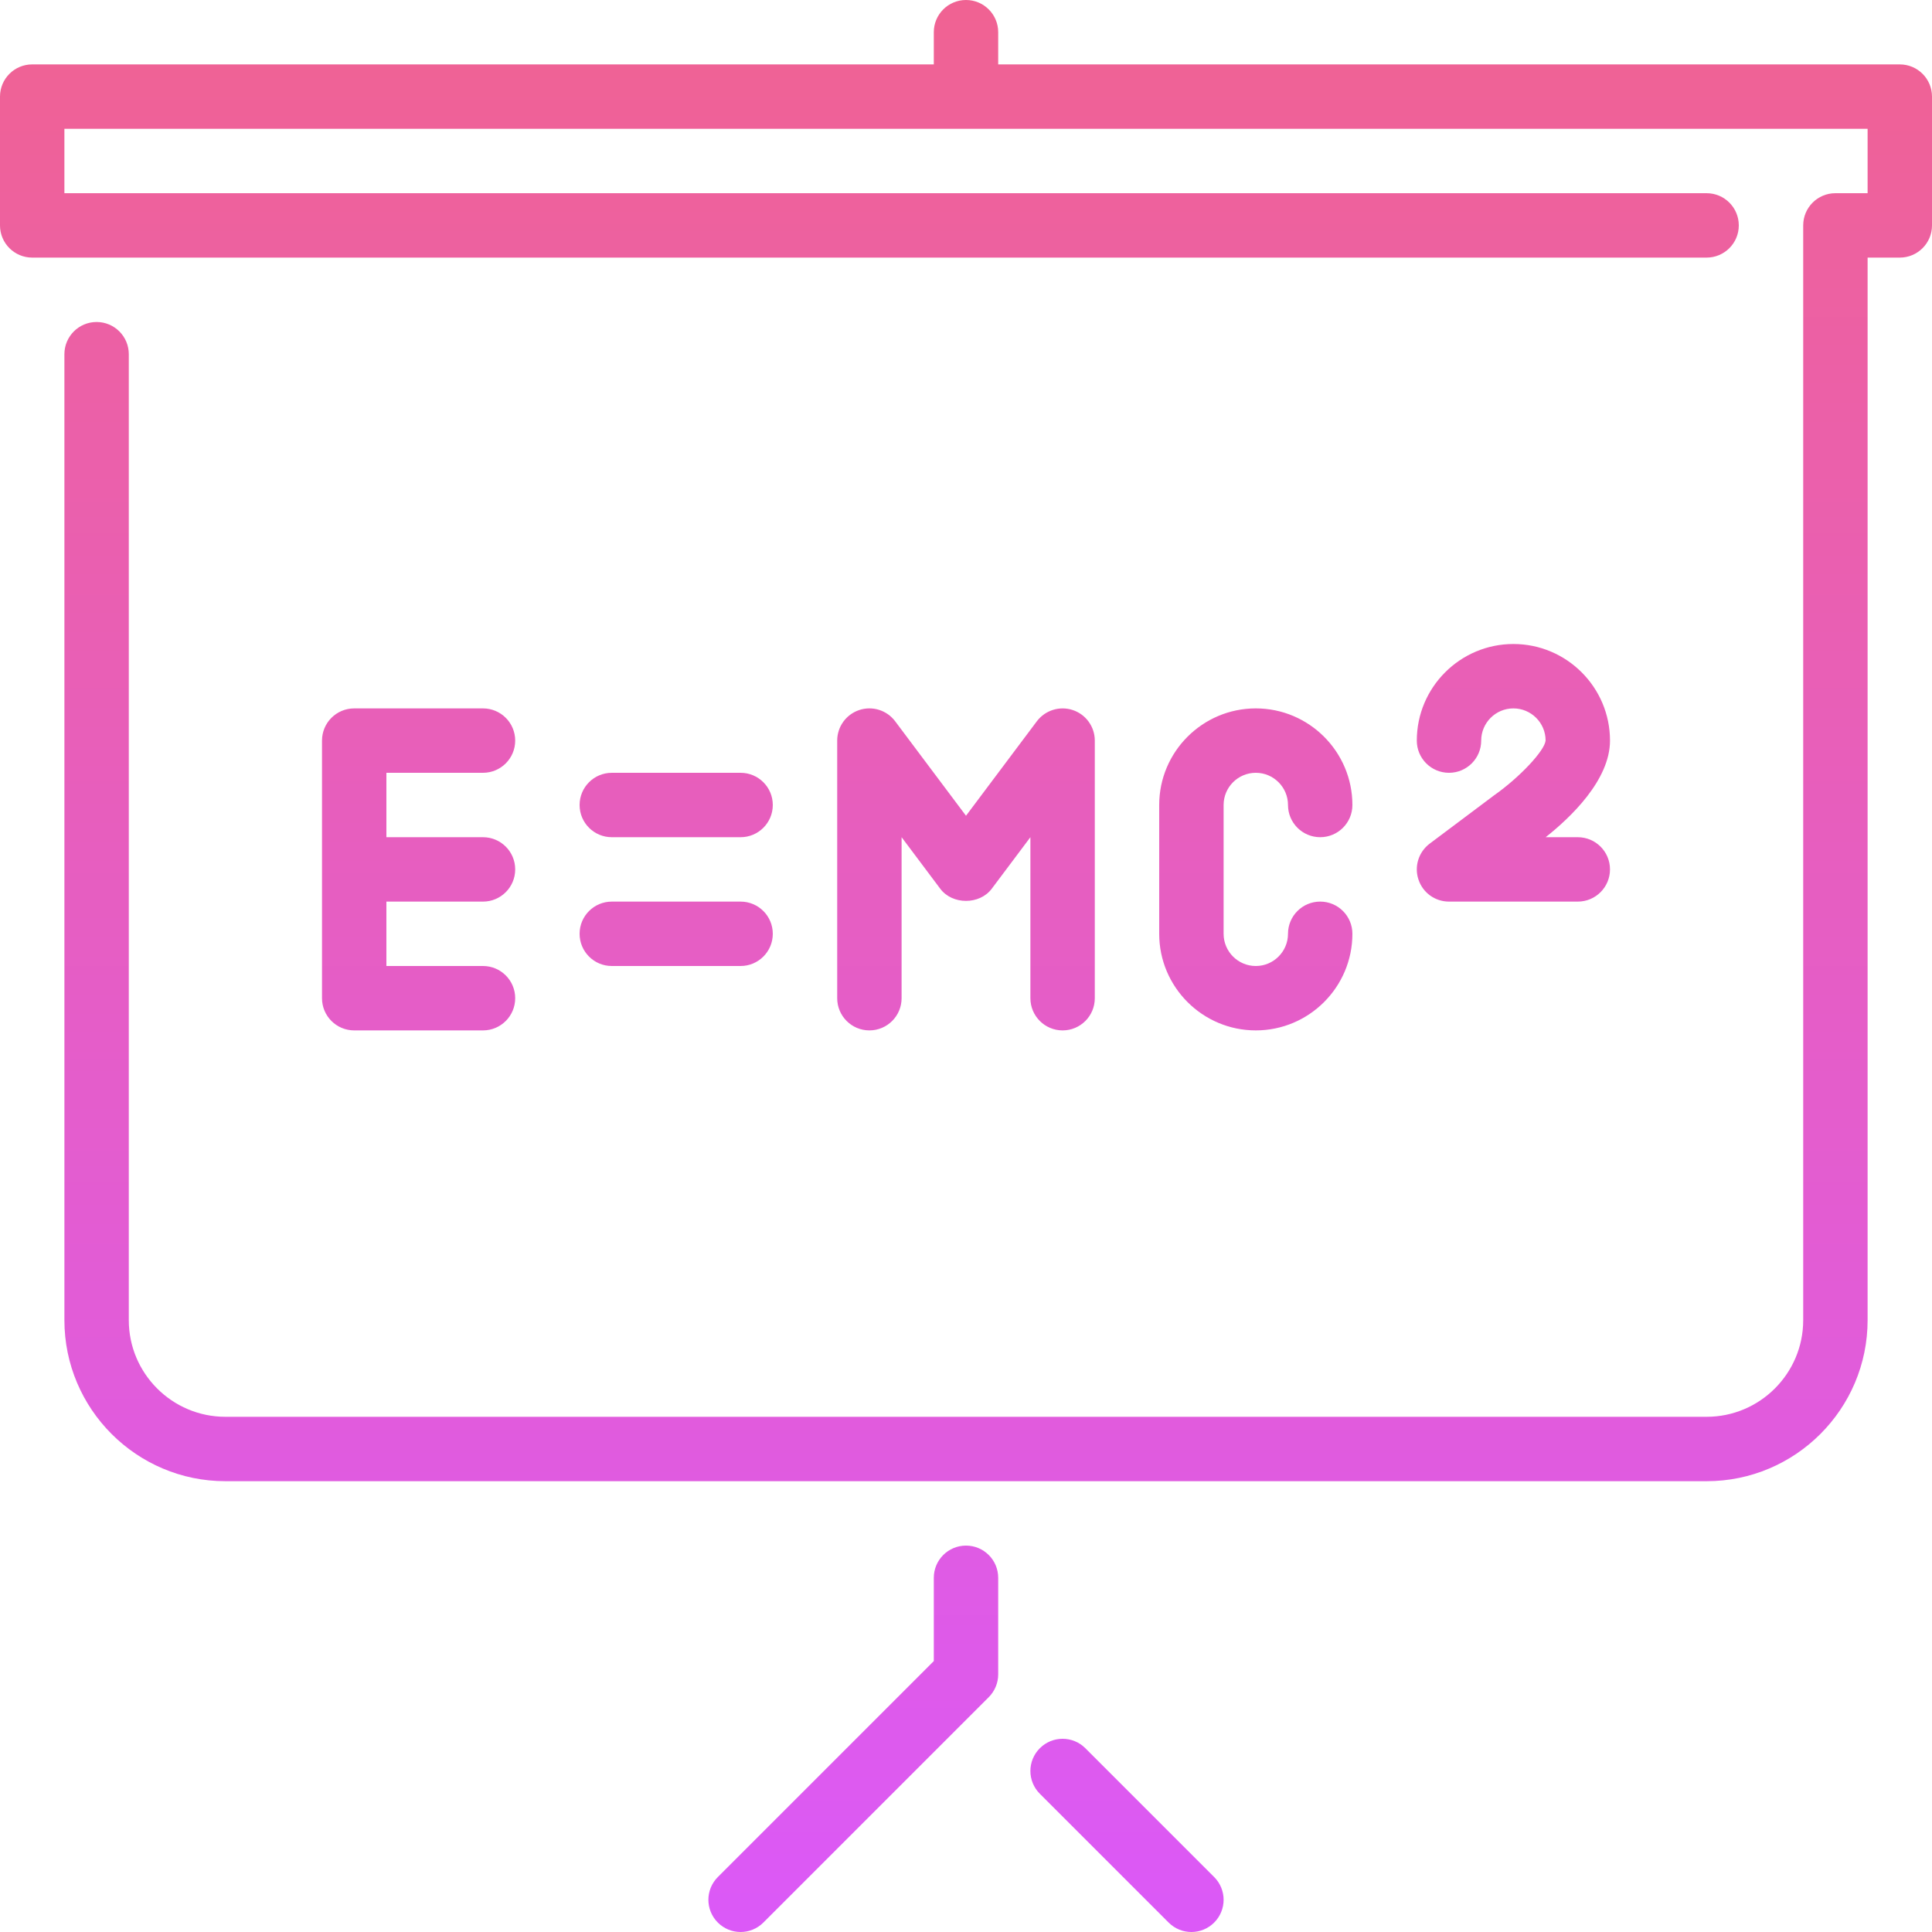
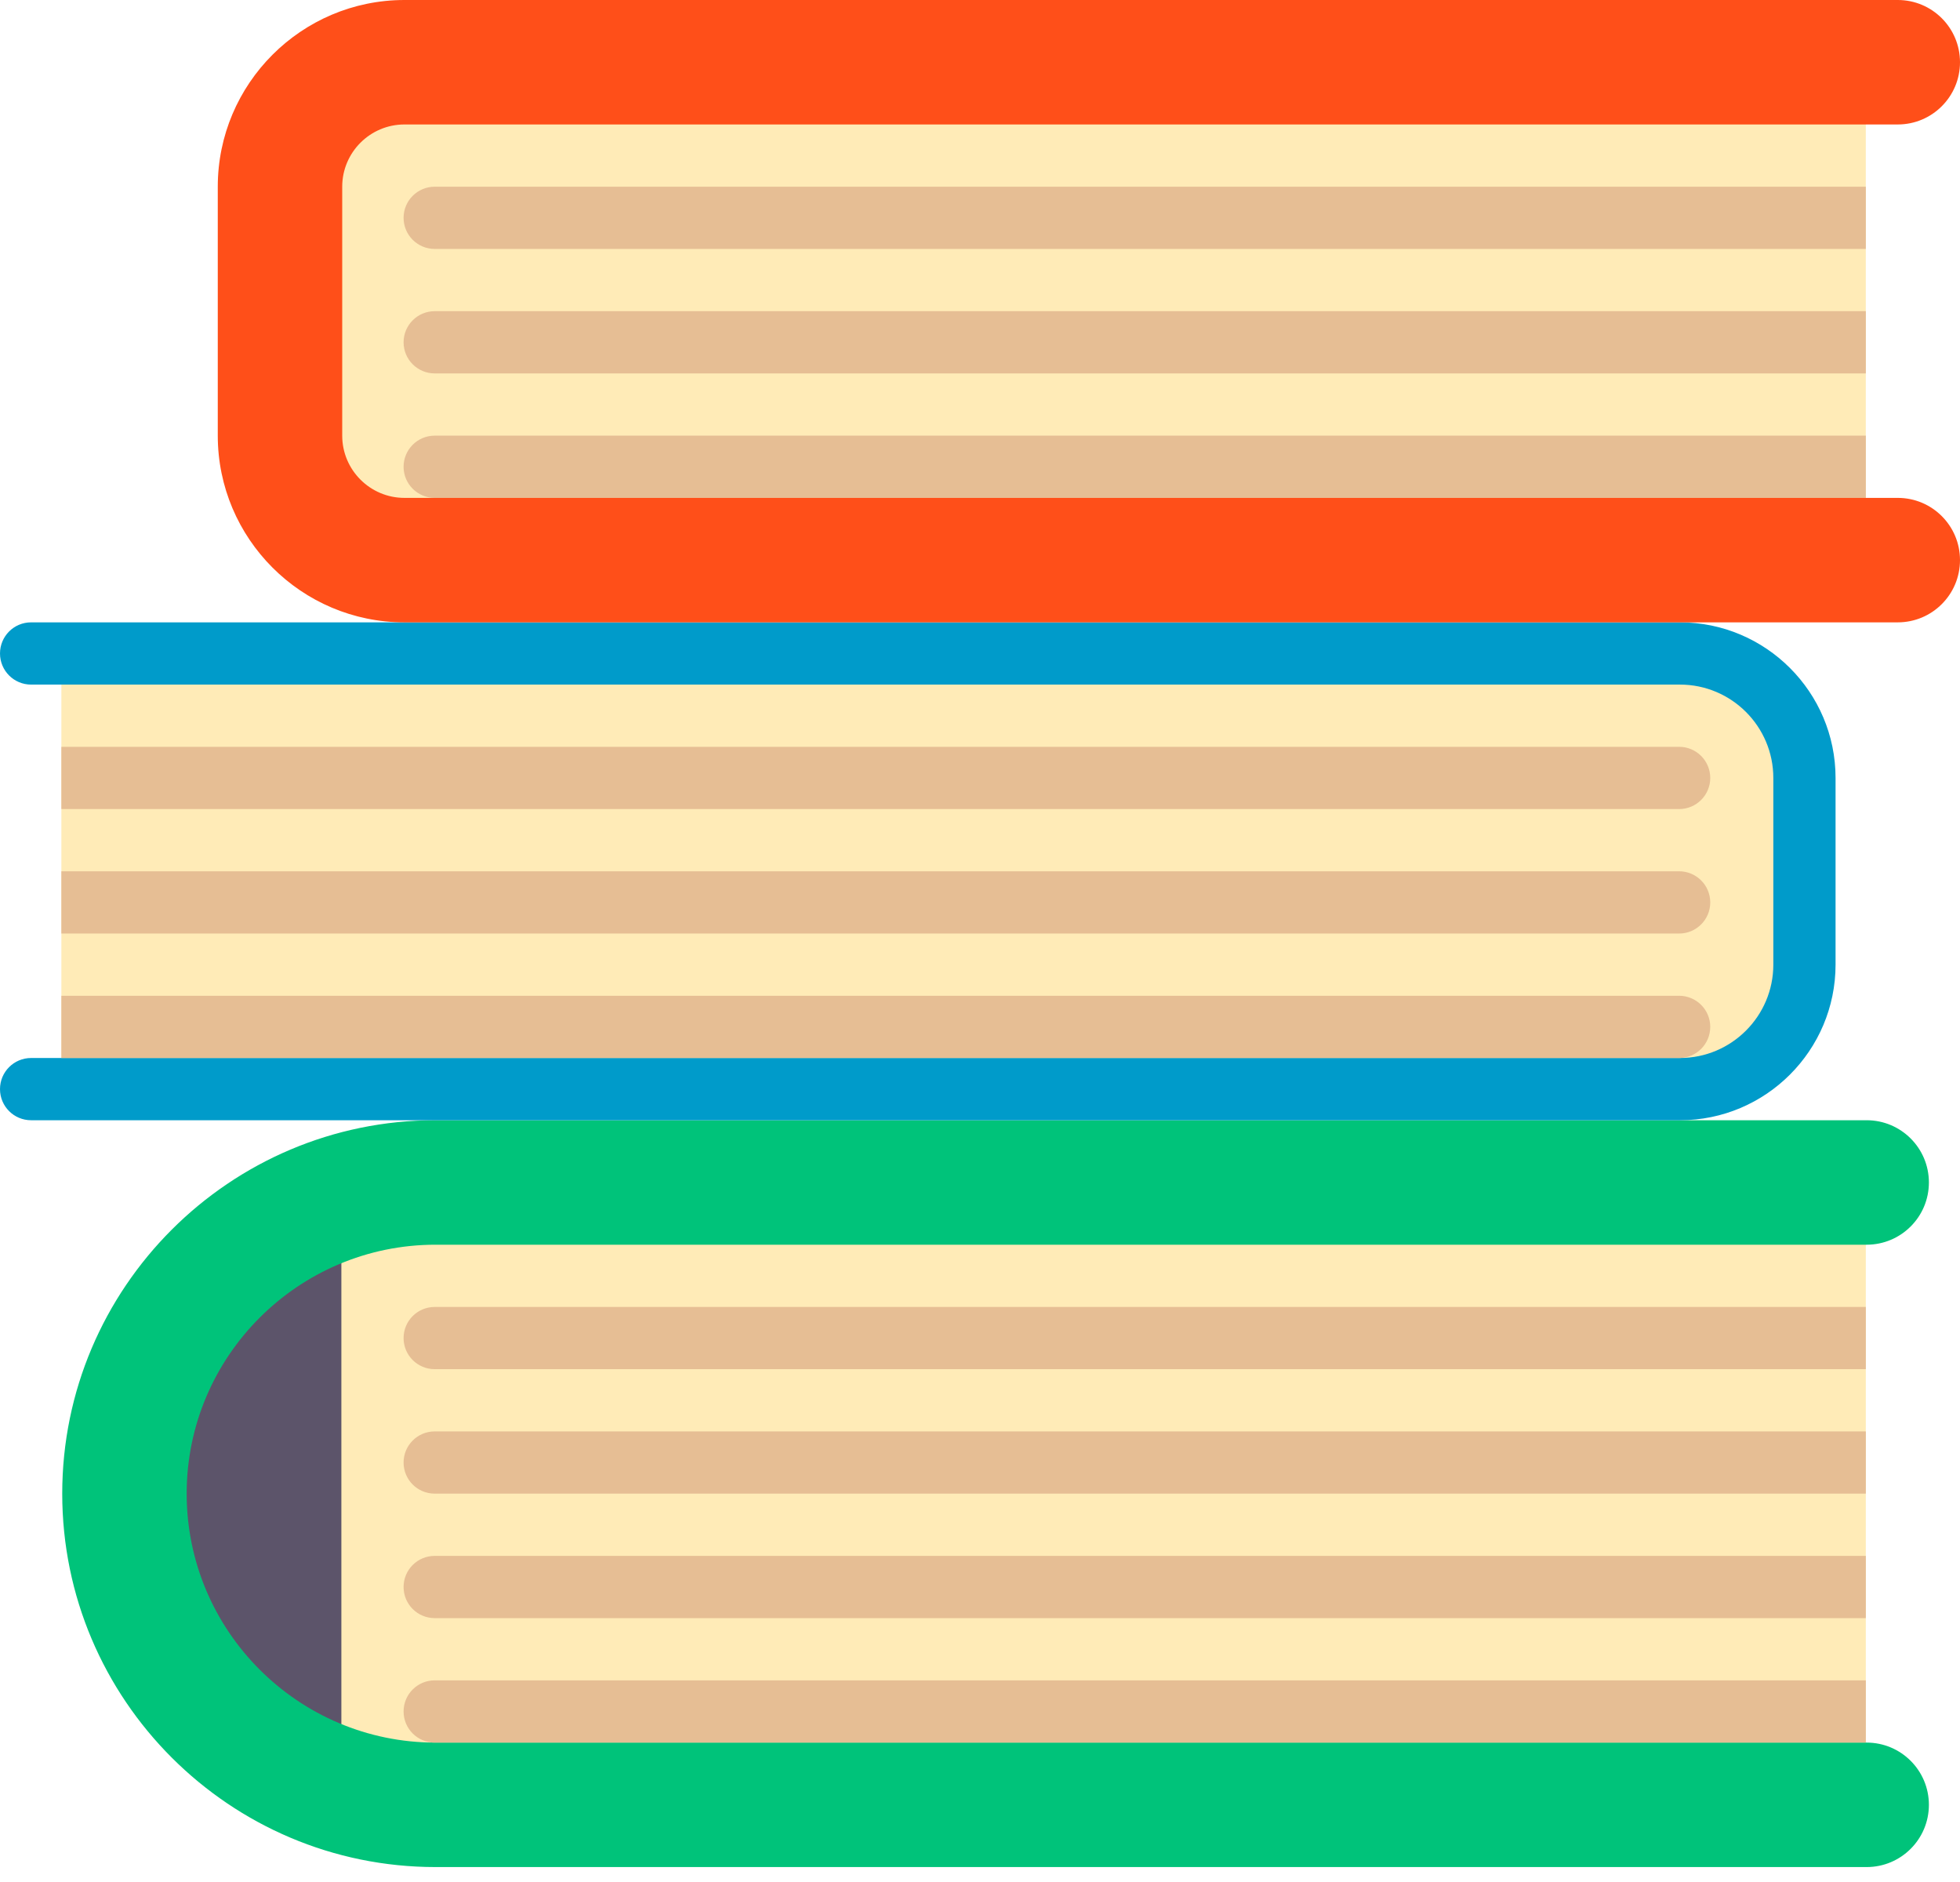
- <svg xmlns="http://www.w3.org/2000/svg" width="512px" height="512px" viewBox="0 0 512 512" version="1.1">
-   <defs>
-     <linearGradient x1="50%" y1="0%" x2="50%" y2="100%" id="linearGradient-1">
-       <stop stop-color="#F06292" offset="0%" />
-       <stop stop-color="#DB59F8" offset="100%" />
-     </linearGradient>
-   </defs>
+ <svg xmlns="http://www.w3.org/2000/svg" width="100px" height="96px" viewBox="0 0 100 96" version="1.1">
+   <defs />
  <g id="Page-1" stroke="none" stroke-width="1" fill="none" fill-rule="evenodd">
-     <g id="blackboard" fill="url(#linearGradient-1)">
-       <g id="Group">
-         <path d="M162.133,256 L196.266,256 C200.985,256 204.799,252.177 204.799,247.467 C204.799,242.757 200.985,238.934 196.266,238.934 L162.133,238.934 C157.414,238.934 153.6,242.757 153.6,247.467 C153.6,252.177 157.414,256 162.133,256 Z M128,204.8 C132.719,204.8 136.533,200.977 136.533,196.267 C136.533,191.557 132.719,187.734 128,187.734 L93.867,187.734 C89.148,187.734 85.334,191.557 85.334,196.267 L85.334,264.534 C85.334,269.244 89.148,273.067 93.867,273.067 L128,273.067 C132.719,273.067 136.533,269.244 136.533,264.534 C136.533,259.824 132.719,256.001 128,256.001 L102.4,256.001 L102.4,238.934 L128,238.934 C132.719,238.934 136.533,235.111 136.533,230.401 C136.533,225.691 132.719,221.868 128,221.868 L102.4,221.868 L102.4,204.8 L128,204.8 Z M256,409.6 C251.281,409.6 247.467,413.423 247.467,418.133 L247.467,440.2 L190.234,497.433 C186.898,500.77 186.898,506.163 190.234,509.499 C191.898,511.163 194.083,511.999 196.267,511.999 C198.452,511.999 200.636,511.163 202.3,509.499 L262.033,449.766 C263.629,448.162 264.533,445.994 264.533,443.733 L264.533,418.133 C264.533,413.423 260.719,409.6 256,409.6 Z M287.633,463.3 C284.296,459.963 278.903,459.963 275.567,463.3 C272.23,466.636 272.23,472.03 275.567,475.366 L309.7,509.5 C311.364,511.164 313.549,512 315.733,512 C317.918,512 320.102,511.164 321.766,509.5 C325.103,506.164 325.103,500.77 321.766,497.434 L287.633,463.3 Z M503.467,17.067 L264.533,17.067 L264.533,8.533 C264.533,3.823 260.719,0 256,0 C251.281,0 247.467,3.823 247.467,8.533 L247.467,17.066 L8.533,17.066 C3.814,17.067 0,20.89 0,25.6 L0,59.733 C0,64.443 3.814,68.266 8.533,68.266 L452.266,68.266 C456.985,68.266 460.799,64.443 460.799,59.733 C460.799,55.023 456.985,51.2 452.266,51.2 L17.066,51.2 L17.066,34.133 L494.933,34.133 L494.933,51.2 L486.4,51.2 C481.681,51.2 477.867,55.023 477.867,59.733 L477.867,349.866 C477.867,363.98 466.381,375.466 452.267,375.466 L59.733,375.466 C45.619,375.466 34.133,363.98 34.133,349.866 L34.133,93.866 C34.133,89.156 30.319,85.333 25.6,85.333 C20.881,85.333 17.067,89.156 17.067,93.866 L17.067,349.866 C17.067,373.392 36.207,392.533 59.734,392.533 L452.267,392.533 C475.793,392.533 494.934,373.393 494.934,349.866 L494.934,68.266 L503.467,68.266 C508.186,68.266 512,64.443 512,59.733 L512,25.6 C512,20.89 508.186,17.067 503.467,17.067 Z M426.667,196.267 C426.667,182.153 415.181,170.667 401.067,170.667 C386.953,170.667 375.467,182.153 375.467,196.267 C375.467,200.977 379.281,204.8 384,204.8 C388.719,204.8 392.533,200.977 392.533,196.267 C392.533,191.565 396.356,187.734 401.066,187.734 C405.776,187.734 409.599,191.565 409.599,196.242 C409.394,198.887 402.738,206.004 395.946,210.774 L378.879,223.574 C375.944,225.784 374.74,229.616 375.909,233.097 C377.061,236.587 380.321,238.934 383.999,238.934 L418.132,238.934 C422.851,238.934 426.665,235.111 426.665,230.401 C426.665,225.691 422.851,221.868 418.132,221.868 L409.616,221.868 C416.145,216.704 426.667,206.754 426.667,196.267 Z M332.8,204.8 C337.51,204.8 341.333,208.631 341.333,213.333 C341.333,218.043 345.147,221.866 349.866,221.866 C354.585,221.866 358.399,218.043 358.399,213.333 C358.399,199.219 346.913,187.733 332.799,187.733 C318.685,187.733 307.199,199.219 307.199,213.333 L307.199,247.466 C307.199,261.58 318.685,273.066 332.799,273.066 C346.913,273.066 358.399,261.58 358.399,247.466 C358.399,242.756 354.585,238.933 349.866,238.933 C345.147,238.933 341.333,242.756 341.333,247.466 C341.333,252.168 337.51,255.999 332.8,255.999 C328.09,255.999 324.267,252.168 324.267,247.466 L324.267,213.333 C324.267,208.631 328.09,204.8 332.8,204.8 Z M281.6,273.067 C286.319,273.067 290.133,269.244 290.133,264.534 L290.133,196.267 C290.133,192.589 287.786,189.338 284.296,188.169 C280.806,187.017 276.983,188.22 274.773,191.147 L256,216.183 L237.227,191.146 C235.025,188.211 231.202,187.007 227.704,188.168 C224.214,189.337 221.867,192.588 221.867,196.266 L221.867,264.533 C221.867,269.243 225.681,273.066 230.4,273.066 C235.119,273.066 238.933,269.243 238.933,264.533 L238.933,221.866 L249.173,235.519 C252.39,239.82 259.609,239.82 262.826,235.519 L273.066,221.866 L273.066,264.533 C273.067,269.244 276.881,273.067 281.6,273.067 Z M162.133,221.867 L196.266,221.867 C200.985,221.867 204.799,218.044 204.799,213.334 C204.799,208.624 200.985,204.801 196.266,204.801 L162.133,204.801 C157.414,204.801 153.6,208.624 153.6,213.334 C153.6,218.044 157.414,221.867 162.133,221.867 Z" id="Combined-Shape" />
+     <g id="Artboard-Copy" transform="translate(0, -2)">
+       <g id="books" transform="translate(0, 2)">
+         <g id="Layer_1">
+           <g id="Group">
+             <path d="M95.195,92.063 L20.79,92.063 C12.79,92.063 6.306,85.579 6.306,77.579 L6.306,74.802 C6.306,66.802 12.79,60.317 20.79,60.317 L95.195,60.317 L95.195,92.063 Z" id="Shape" fill="#FFEBB7" />
+             <rect id="Rectangle-path" fill="#5C546A" x="9.48" y="63.492" width="7.937" height="25.397" />
+             <path d="M87.655,55.556 L3.131,55.556 L3.131,33.333 L87.655,33.333 C90.066,33.333 92.02,35.288 92.02,37.698 L92.02,51.19 C92.02,53.601 90.066,55.556 87.655,55.556 Z" id="Shape" fill="#FFEBB7" />
+             <rect id="Rectangle-path" fill="#FFEBB7" x="14.242" y="4.762" width="80.952" height="23.81" />
+             <path d="M95.238,95.238 L22.222,95.238 C11.719,95.238 3.175,86.694 3.175,76.19 C3.175,65.687 11.719,57.143 22.222,57.143 L95.238,57.143 C96.991,57.143 98.413,58.564 98.413,60.317 C98.413,62.071 96.991,63.492 95.238,63.492 L22.222,63.492 C15.22,63.492 9.524,69.189 9.524,76.19 C9.524,83.192 15.22,88.889 22.222,88.889 L95.238,88.889 C96.991,88.889 98.413,90.31 98.413,92.063 C98.413,93.817 96.991,95.238 95.238,95.238 Z" id="Shape" fill="#00C37A" />
+             <path d="M85.714,57.143 L1.587,57.143 C0.71,57.143 0,56.433 0,55.556 C0,54.678 0.71,53.968 1.587,53.968 L85.714,53.968 C88.34,53.968 90.476,51.832 90.476,49.206 L90.476,39.683 C90.476,37.057 88.34,34.921 85.714,34.921 L1.587,34.921 C0.71,34.921 0,34.211 0,33.333 C0,32.456 0.71,31.746 1.587,31.746 L85.714,31.746 C90.09,31.746 93.651,35.307 93.651,39.683 L93.651,49.206 C93.651,53.582 90.09,57.143 85.714,57.143 Z" id="Shape" fill="#009BCA" />
+             <path d="M95.195,12.698 L22.179,12.698 C21.302,12.698 20.591,11.988 20.591,11.111 L20.591,11.111 C20.591,10.235 21.302,9.524 22.179,9.524 L95.195,9.524 L95.195,12.698 Z" id="Shape" fill="#E6BE94" />
+             <path d="M95.195,19.048 L22.179,19.048 C21.302,19.048 20.591,18.337 20.591,17.46 L20.591,17.46 C20.591,16.584 21.302,15.873 22.179,15.873 L95.195,15.873 L95.195,19.048 Z" id="Shape" fill="#E6BE94" />
+             <path d="M95.195,25.397 L22.179,25.397 C21.302,25.397 20.591,24.686 20.591,23.81 L20.591,23.81 C20.591,22.933 21.302,22.222 22.179,22.222 L95.195,22.222 L95.195,25.397 Z" id="Shape" fill="#E6BE94" />
+             <path d="M3.131,38.095 L85.671,38.095 C86.547,38.095 87.258,38.806 87.258,39.683 L87.258,39.683 C87.258,40.559 86.547,41.27 85.671,41.27 L3.131,41.27 C3.131,41.27 3.131,38.095 3.131,38.095 Z" id="Shape" fill="#E6BE94" />
+             <path d="M3.131,44.444 L85.671,44.444 C86.547,44.444 87.258,45.155 87.258,46.032 L87.258,46.032 C87.258,46.908 86.547,47.619 85.671,47.619 L3.131,47.619 C3.131,47.619 3.131,44.444 3.131,44.444 Z" id="Shape" fill="#E6BE94" />
+             <path d="M3.131,50.794 L85.671,50.794 C86.547,50.794 87.258,51.504 87.258,52.381 L87.258,52.381 C87.258,53.258 86.547,53.968 85.671,53.968 L3.131,53.968 C3.131,53.968 3.131,50.794 3.131,50.794 Z" id="Shape" fill="#E6BE94" />
+             <path d="M96.825,31.746 L20.635,31.746 C15.383,31.746 11.111,27.474 11.111,22.222 L11.111,9.524 C11.111,4.272 15.383,0 20.635,0 L96.825,0 C98.579,0 100,1.421 100,3.175 C100,4.928 98.579,6.349 96.825,6.349 L20.635,6.349 C18.884,6.349 17.46,7.773 17.46,9.524 L17.46,22.222 C17.46,23.972 18.884,25.397 20.635,25.397 L96.825,25.397 C98.579,25.397 100,26.818 100,28.571 C100,30.325 98.579,31.746 96.825,31.746 Z" id="Shape" fill="#FF4F19" />
+             <path d="M22.179,85.714 C21.301,85.714 20.591,86.424 20.591,87.302 C20.591,88.179 21.301,88.889 22.179,88.889 L95.195,88.889 L95.195,85.714 L22.179,85.714 Z" id="Shape" fill="#E6BE94" />
+             <path d="M22.179,79.365 C21.301,79.365 20.591,80.075 20.591,80.952 C20.591,81.83 21.301,82.54 22.179,82.54 L95.195,82.54 L95.195,79.365 L22.179,79.365 Z" id="Shape" fill="#E6BE94" />
+             <path d="M22.179,73.016 C21.301,73.016 20.591,73.726 20.591,74.603 C20.591,75.481 21.301,76.19 22.179,76.19 L95.195,76.19 L95.195,73.016 L22.179,73.016 Z" id="Shape" fill="#E6BE94" />
+             <path d="M22.179,66.667 C21.301,66.667 20.591,67.377 20.591,68.254 C20.591,69.131 21.301,69.841 22.179,69.841 L95.195,69.841 L95.195,66.667 L22.179,66.667 Z" id="Shape" fill="#E6BE94" />
+           </g>
+         </g>
      </g>
    </g>
  </g>
</svg>
